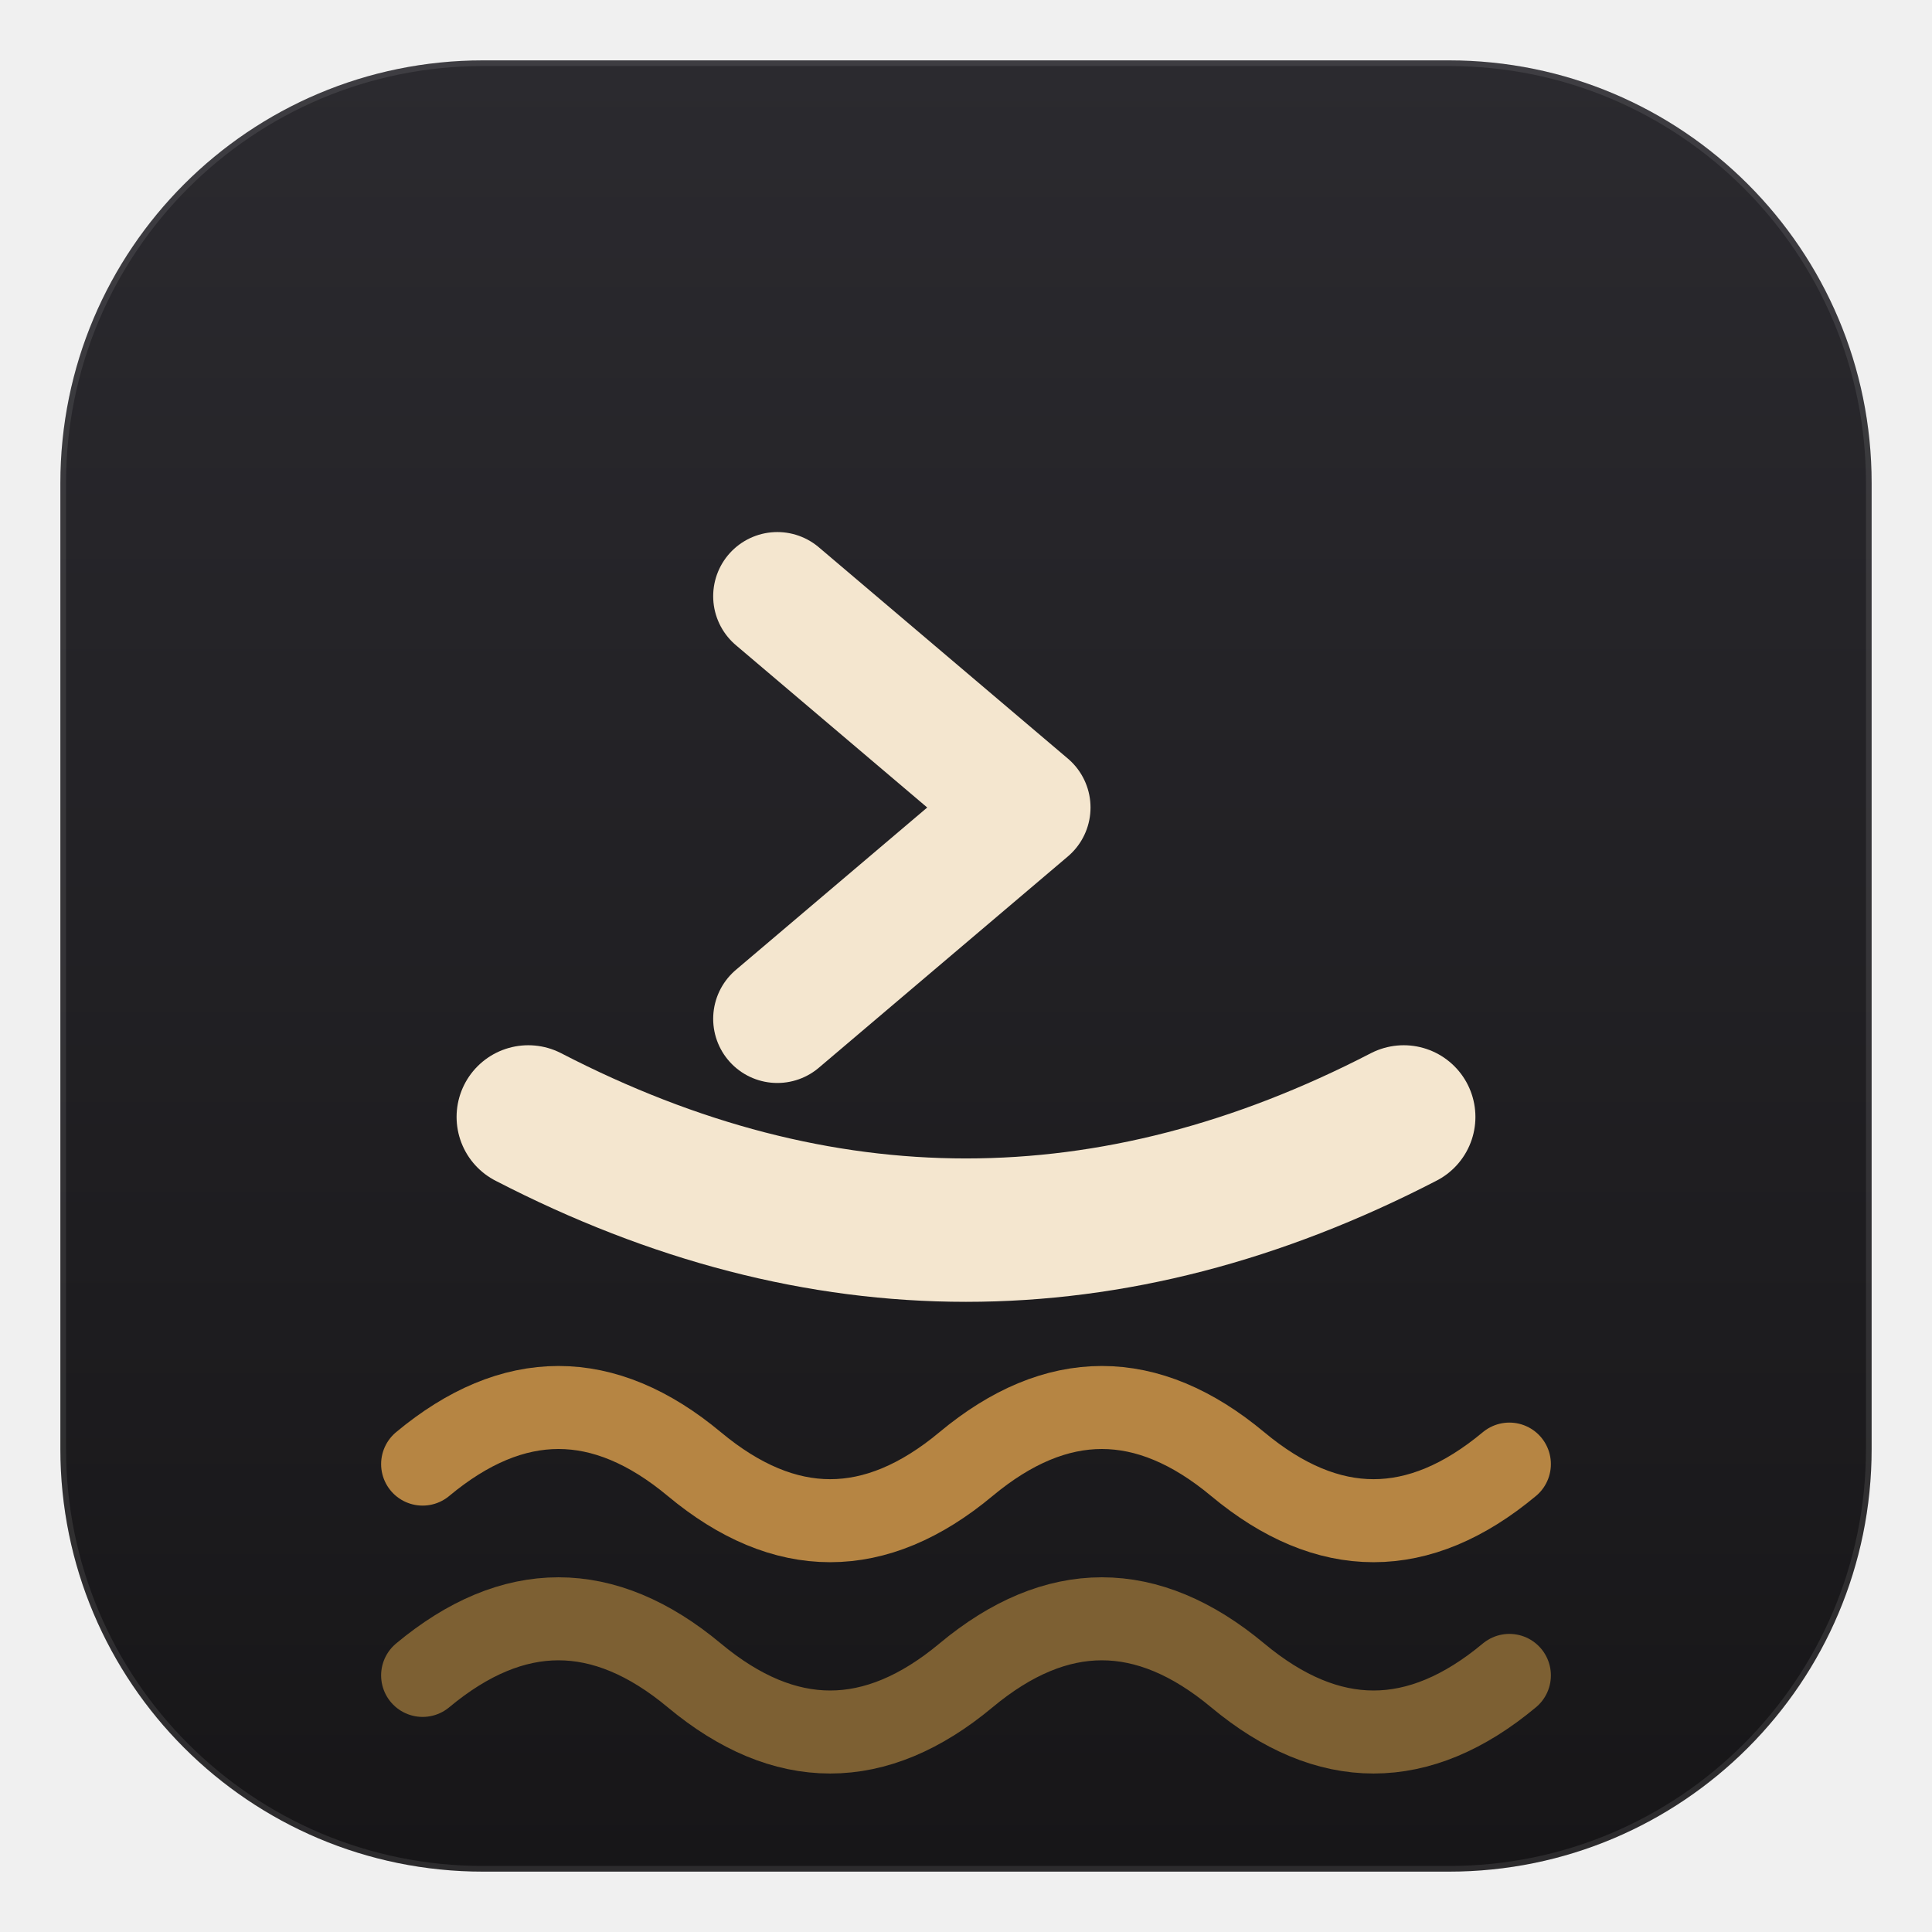
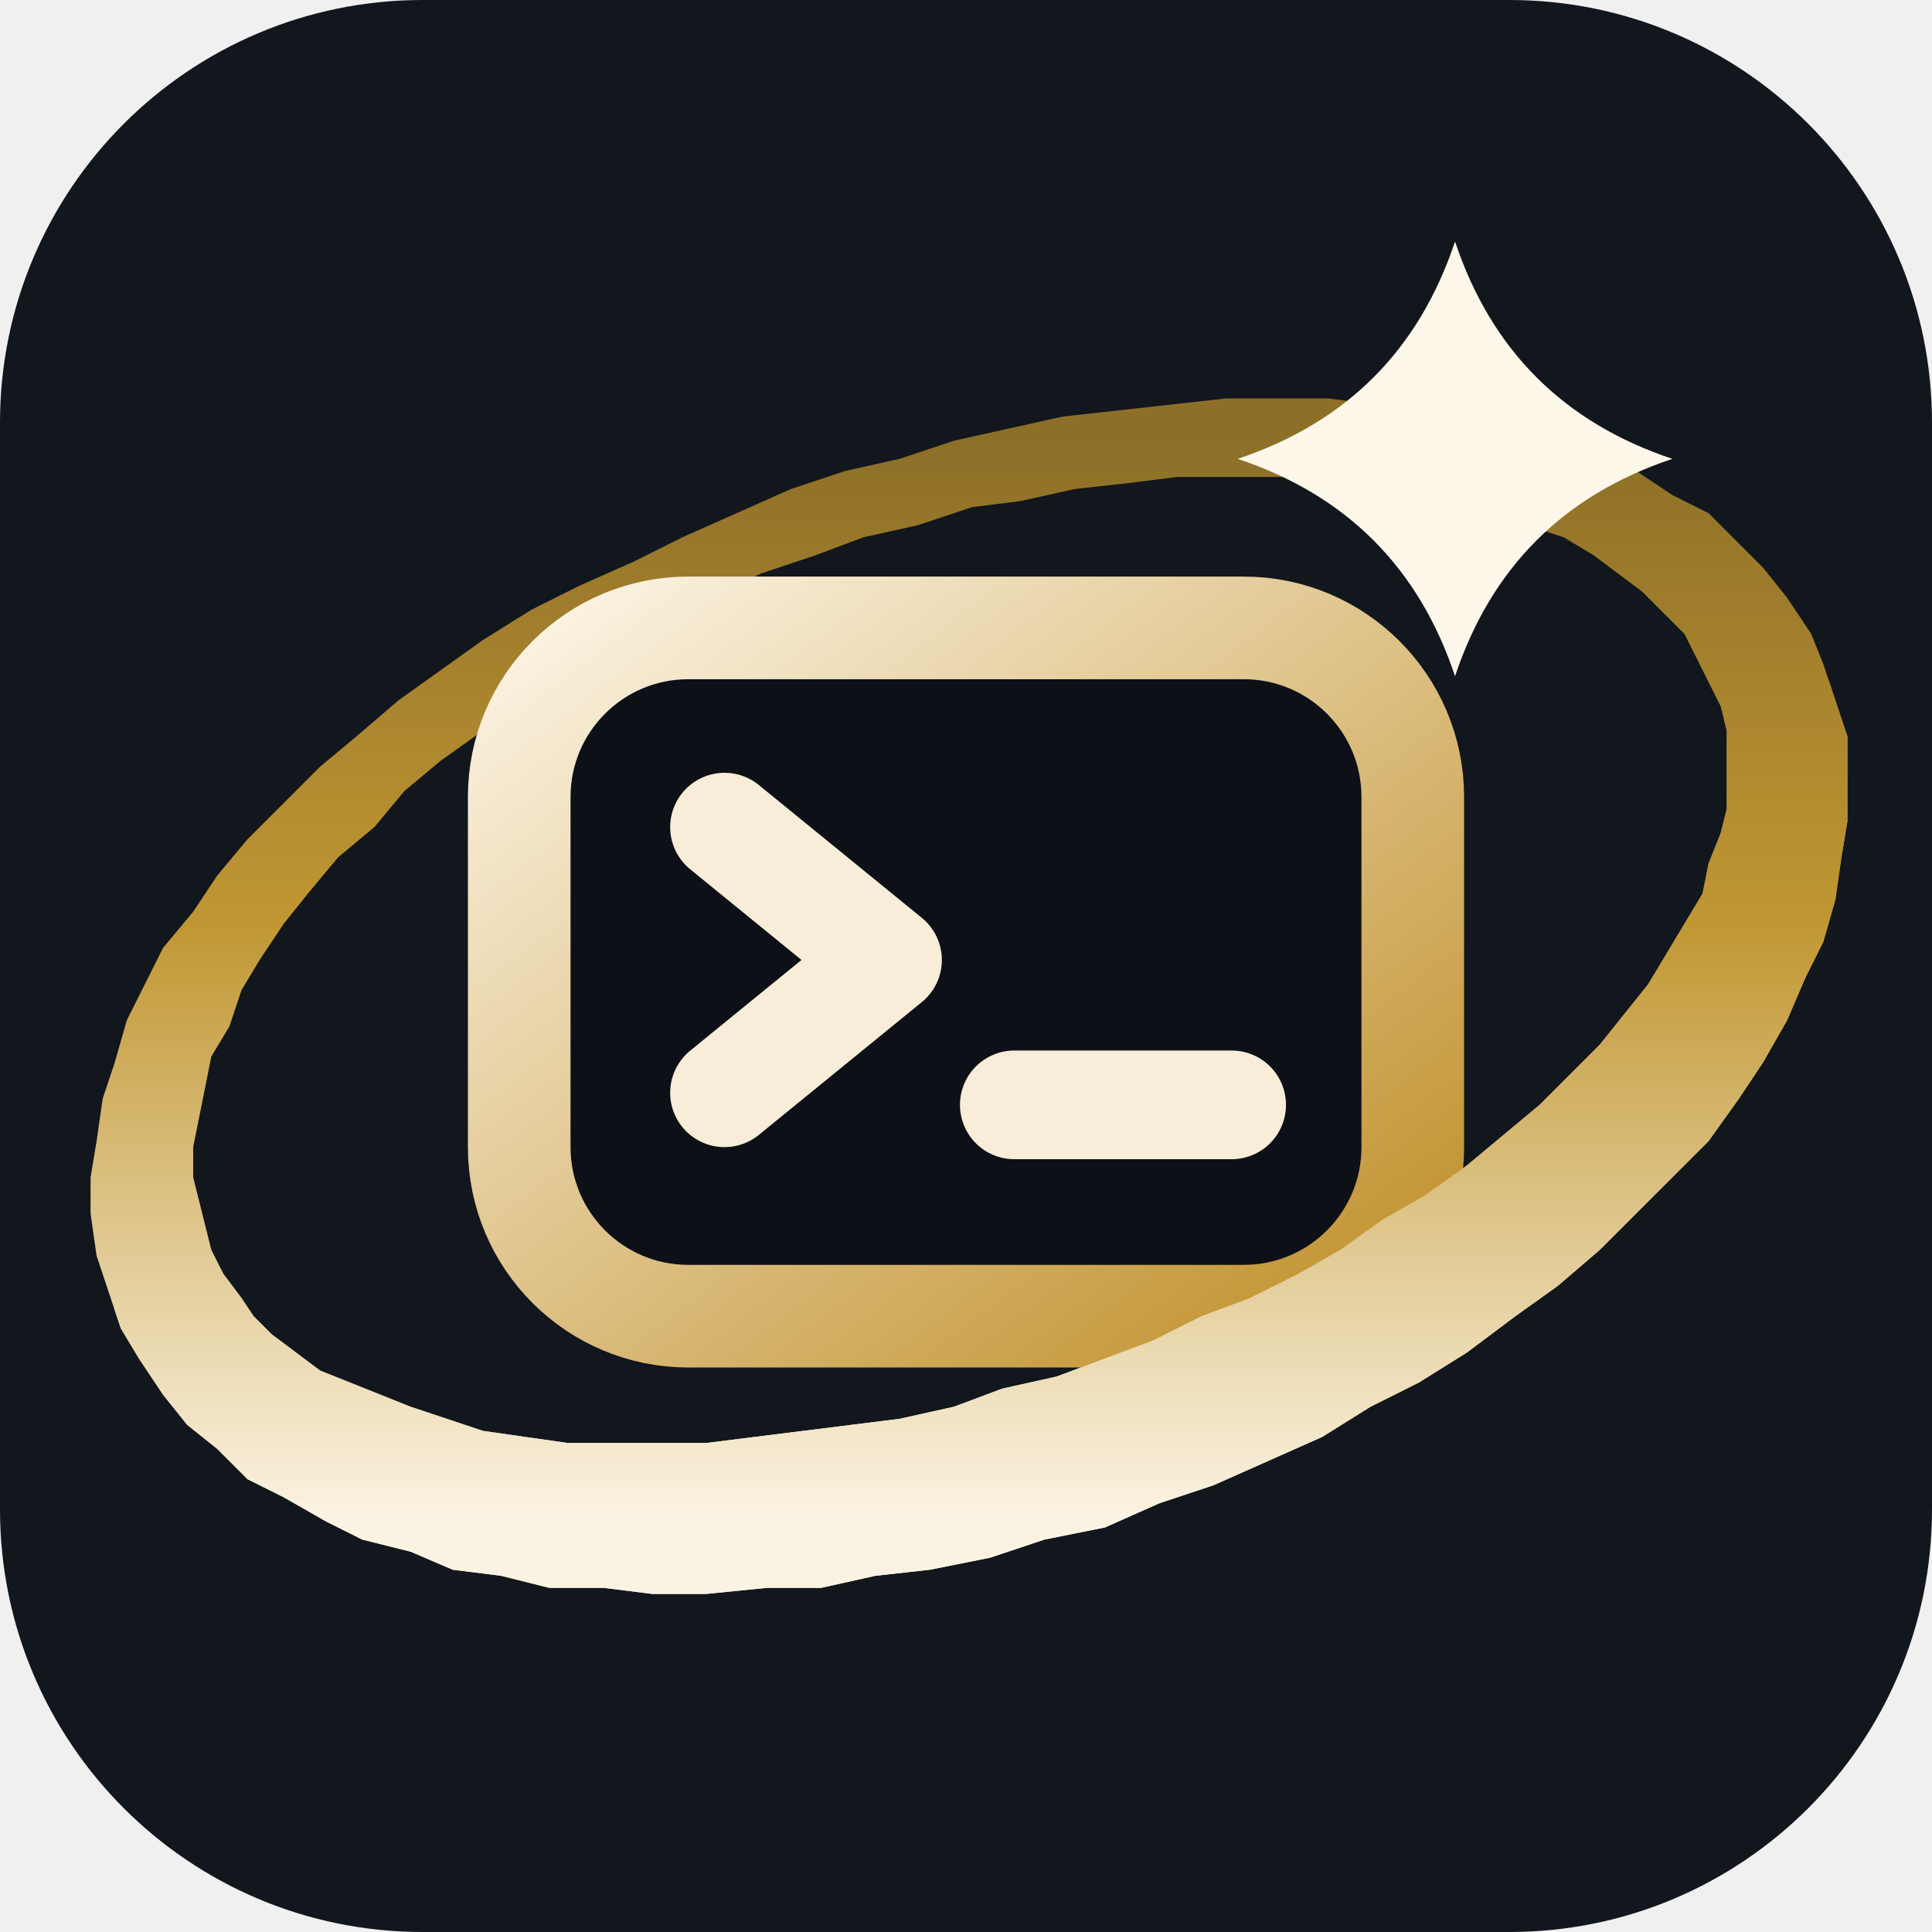
- <svg xmlns="http://www.w3.org/2000/svg" viewBox="0 0 512 512" width="512" height="512" role="img" aria-label="A.R.A">
+ <svg xmlns="http://www.w3.org/2000/svg" viewBox="0 0 32 32" width="32" height="32" role="img" aria-label="A.R.A" shape-rendering="geometricPrecision">
  <defs>
-     <linearGradient id="bgB1" x1="0" y1="0" x2="0" y2="1">
-       <stop offset="0%" stop-color="#2b2a2f" />
-       <stop offset="100%" stop-color="#171618" />
+     <linearGradient id="rg2" x1="0" y1="7.3" x2="0" y2="25.1" gradientUnits="userSpaceOnUse">
+       <stop offset="0%" stop-color="#8d6f28" />
+       <stop offset="45%" stop-color="#c19733" />
+       <stop offset="100%" stop-color="#fbf3e2" />
    </linearGradient>
+     <linearGradient id="eg2" x1="0" y1="0" x2="1" y2="1">
+       <stop offset="0%" stop-color="#fbf3e2" />
+       <stop offset="100%" stop-color="#c08f2a" />
+     </linearGradient>
+     <clipPath id="fh2">
+       <polygon points="72,-4 -40,37 -20,93 93,52" />
+     </clipPath>
  </defs>
-   <rect x="16" y="16" width="480" height="480" rx="112" fill="url(#bgB1)" />
-   <rect x="16.75" y="16.75" width="478.5" height="478.5" rx="111.25" fill="none" stroke="#ffffff" stroke-opacity=".09" stroke-width="1.5" />
-   <path d="M206 158 L272 214 L206 270" fill="none" stroke="#f4e6cf" stroke-width="34" stroke-linecap="round" stroke-linejoin="round" />
-   <path d="M140 296 q116 60 232 0" fill="none" stroke="#f4e6cf" stroke-width="38" stroke-linecap="round" />
-   <g fill="none" stroke-width="22" stroke-linecap="round">
-     <path d="M112 388 q36 -30 72 0 q36 30 72 0 q36 -30 72 0 q36 30 72 0" stroke="#b68543" />
-     <path d="M112 444 q36 -30 72 0 q36 30 72 0 q36 -30 72 0 q36 30 72 0" stroke="#7d6033" />
+   <rect width="32" height="32" rx="7" fill="#12161d" />
+   <path d="M30.2,11.0 L30.4,11.6 L30.6,12.2 L30.6,12.9 L30.6,13.6 L30.5,14.2 L30.4,14.9 L30.2,15.6 L29.9,16.2 L29.6,16.9 L29.2,17.6 L28.8,18.2 L28.3,18.9 L27.7,19.5 L27.1,20.1 L26.5,20.7 L25.8,21.3 L25.1,21.8 L24.3,22.4 L23.5,22.9 L22.7,23.3 L21.9,23.8 L21.0,24.2 L20.1,24.6 L19.2,24.9 L18.3,25.3 L17.3,25.5 L16.4,25.8 L15.4,26.0 L14.5,26.1 L13.6,26.3 L12.7,26.3 L11.7,26.4 L10.8,26.4 L10.0,26.3 L9.1,26.3 L8.3,26.1 L7.5,26.0 L6.8,25.7 L6.0,25.5 L5.4,25.2 L4.7,24.8 L4.1,24.5 L3.6,24.0 L3.1,23.6 L2.7,23.1 L2.3,22.5 L2.0,22.0 L1.8,21.4 L1.6,20.8 L1.5,20.1 L1.5,19.5 L1.6,18.9 L1.7,18.2 L1.9,17.6 L2.1,16.9 L2.4,16.3 L2.7,15.7 L3.2,15.1 L3.6,14.5 L4.1,13.9 L4.7,13.3 L5.3,12.7 L5.9,12.2 L6.6,11.6 L7.3,11.1 L8.0,10.6 L8.8,10.1 L9.6,9.7 L10.5,9.3 L11.3,8.9 L12.2,8.5 L13.1,8.1 L14.0,7.8 L14.9,7.6 L15.8,7.3 L16.7,7.1 L17.6,6.9 L18.5,6.8 L19.4,6.7 L20.3,6.6 L21.1,6.6 L22.0,6.6 L22.8,6.7 L23.6,6.8 L24.4,6.9 L25.1,7.1 L25.8,7.3 L26.5,7.5 L27.1,7.8 L27.7,8.2 L28.3,8.5 L28.8,9.0 L29.2,9.4 L29.6,9.9 L30.0,10.5 L30.2,11.0 M28.5,11.7 L28.3,11.3 L28.1,10.9 L27.9,10.5 L27.6,10.2 L27.2,9.8 L26.8,9.5 L26.4,9.2 L25.9,8.9 L25.3,8.7 L24.7,8.5 L24.1,8.3 L23.4,8.1 L22.7,8.0 L21.9,7.9 L21.1,7.9 L20.3,7.9 L19.5,7.9 L18.7,8.0 L17.8,8.1 L16.9,8.3 L16.1,8.4 L15.2,8.7 L14.3,8.9 L13.5,9.2 L12.6,9.5 L11.8,9.9 L11.0,10.3 L10.2,10.7 L9.4,11.2 L8.7,11.6 L8.0,12.1 L7.3,12.6 L6.7,13.1 L6.2,13.7 L5.6,14.2 L5.1,14.8 L4.7,15.3 L4.3,15.9 L4.0,16.4 L3.8,17.0 L3.5,17.5 L3.4,18.0 L3.3,18.5 L3.2,19.0 L3.2,19.5 L3.3,19.9 L3.4,20.3 L3.5,20.7 L3.7,21.1 L4.0,21.5 L4.2,21.8 L4.5,22.1 L4.9,22.4 L5.3,22.7 L5.8,22.9 L6.3,23.1 L6.8,23.3 L7.4,23.5 L8.0,23.7 L8.7,23.8 L9.4,23.9 L10.1,23.9 L10.9,23.9 L11.7,23.9 L12.5,23.8 L13.3,23.7 L14.1,23.6 L14.9,23.5 L15.8,23.3 L16.6,23.0 L17.5,22.8 L18.3,22.5 L19.1,22.2 L19.9,21.8 L20.7,21.5 L21.5,21.1 L22.2,20.7 L22.9,20.2 L23.6,19.8 L24.3,19.3 L24.9,18.8 L25.5,18.3 L26.0,17.8 L26.5,17.3 L26.9,16.8 L27.3,16.3 L27.6,15.8 L27.9,15.3 L28.2,14.8 L28.3,14.3 L28.5,13.8 L28.6,13.4 L28.6,12.9 L28.6,12.5 L28.6,12.1 L28.5,11.7 Z" fill="url(#rg2)" fill-rule="evenodd" />
+   <rect x="8.6" y="10.4" width="14.8" height="11.4" rx="2.8" fill="#0d1016" stroke="url(#eg2)" stroke-width="1.7" />
+   <path d="M12 13.7 L14.7 15.9 L12 18.1" fill="none" stroke="#f7edd8" stroke-width="1.8" stroke-linecap="round" stroke-linejoin="round" />
+   <path d="M16.8 18.3 L20.4 18.3" fill="none" stroke="#f7edd8" stroke-width="1.8" stroke-linecap="round" />
+   <g clip-path="url(#fh2)">
+     <path d="M30.2,11.0 L30.4,11.6 L30.6,12.2 L30.6,12.9 L30.6,13.6 L30.5,14.2 L30.4,14.9 L30.2,15.6 L29.9,16.2 L29.6,16.9 L29.2,17.6 L28.8,18.2 L28.3,18.9 L27.7,19.5 L27.1,20.1 L26.5,20.7 L25.8,21.3 L25.1,21.8 L24.3,22.4 L23.5,22.9 L22.7,23.3 L21.9,23.8 L21.0,24.2 L20.1,24.6 L19.2,24.9 L18.3,25.3 L17.3,25.5 L16.4,25.8 L15.4,26.0 L14.5,26.1 L13.6,26.3 L12.7,26.3 L11.7,26.4 L10.8,26.4 L10.0,26.3 L9.1,26.3 L8.3,26.1 L7.5,26.0 L6.8,25.7 L6.0,25.5 L5.4,25.2 L4.7,24.8 L4.1,24.5 L3.6,24.0 L3.1,23.6 L2.7,23.1 L2.3,22.5 L2.0,22.0 L1.8,21.4 L1.6,20.8 L1.5,20.1 L1.5,19.5 L1.6,18.9 L1.7,18.2 L1.9,17.6 L2.1,16.9 L2.4,16.3 L2.7,15.7 L3.2,15.1 L3.6,14.5 L4.1,13.9 L4.7,13.3 L5.3,12.7 L5.9,12.2 L6.6,11.6 L7.3,11.1 L8.0,10.6 L8.8,10.1 L9.6,9.7 L10.5,9.3 L11.3,8.9 L12.2,8.5 L13.1,8.1 L14.0,7.8 L14.9,7.6 L15.8,7.3 L16.7,7.1 L17.6,6.9 L18.5,6.8 L19.4,6.7 L20.3,6.6 L21.1,6.6 L22.0,6.6 L22.8,6.7 L23.6,6.8 L24.4,6.9 L25.1,7.1 L25.8,7.3 L26.5,7.5 L27.1,7.8 L27.7,8.2 L28.3,8.5 L28.8,9.0 L29.2,9.4 L29.6,9.9 L30.0,10.5 L30.2,11.0 M28.5,11.7 L28.3,11.3 L28.1,10.9 L27.9,10.5 L27.6,10.2 L27.2,9.8 L26.8,9.5 L26.4,9.2 L25.9,8.9 L25.3,8.7 L24.7,8.5 L24.1,8.3 L23.4,8.1 L22.7,8.0 L21.9,7.9 L21.1,7.9 L20.3,7.9 L19.5,7.9 L18.7,8.0 L17.8,8.1 L16.9,8.3 L16.1,8.4 L15.2,8.7 L14.3,8.9 L13.5,9.2 L12.6,9.5 L11.8,9.9 L11.0,10.3 L10.2,10.7 L9.4,11.2 L8.7,11.6 L8.0,12.1 L7.3,12.6 L6.7,13.1 L6.2,13.7 L5.6,14.2 L5.1,14.8 L4.7,15.3 L4.3,15.9 L4.0,16.4 L3.8,17.0 L3.5,17.5 L3.4,18.0 L3.3,18.5 L3.2,19.0 L3.2,19.5 L3.3,19.9 L3.4,20.3 L3.5,20.7 L3.7,21.1 L4.0,21.5 L4.2,21.8 L4.5,22.1 L4.9,22.4 L5.3,22.7 L5.8,22.9 L6.3,23.1 L6.8,23.3 L7.4,23.5 L8.0,23.7 L8.7,23.8 L9.4,23.9 L10.1,23.9 L10.9,23.9 L11.7,23.9 L12.5,23.8 L13.3,23.7 L14.1,23.6 L14.9,23.5 L15.8,23.3 L16.6,23.0 L17.5,22.8 L18.3,22.5 L19.1,22.2 L19.9,21.8 L20.7,21.5 L21.5,21.1 L22.2,20.7 L22.9,20.2 L23.6,19.8 L24.3,19.3 L24.9,18.8 L25.5,18.3 L26.0,17.8 L26.5,17.3 L26.9,16.8 L27.3,16.3 L27.6,15.8 L27.9,15.3 L28.2,14.8 L28.3,14.3 L28.5,13.8 L28.6,13.4 L28.6,12.9 L28.6,12.5 L28.6,12.1 L28.5,11.7 Z" fill="url(#rg2)" fill-rule="evenodd" />
  </g>
+   <path d="M 24.1 4.0 Q 25.0 6.7 27.7 7.6 Q 25.0 8.5 24.1 11.2 Q 23.2 8.5 20.5 7.6 Q 23.2 6.7 24.1 4.0 Z" fill="#fdf7ea" />
</svg>
